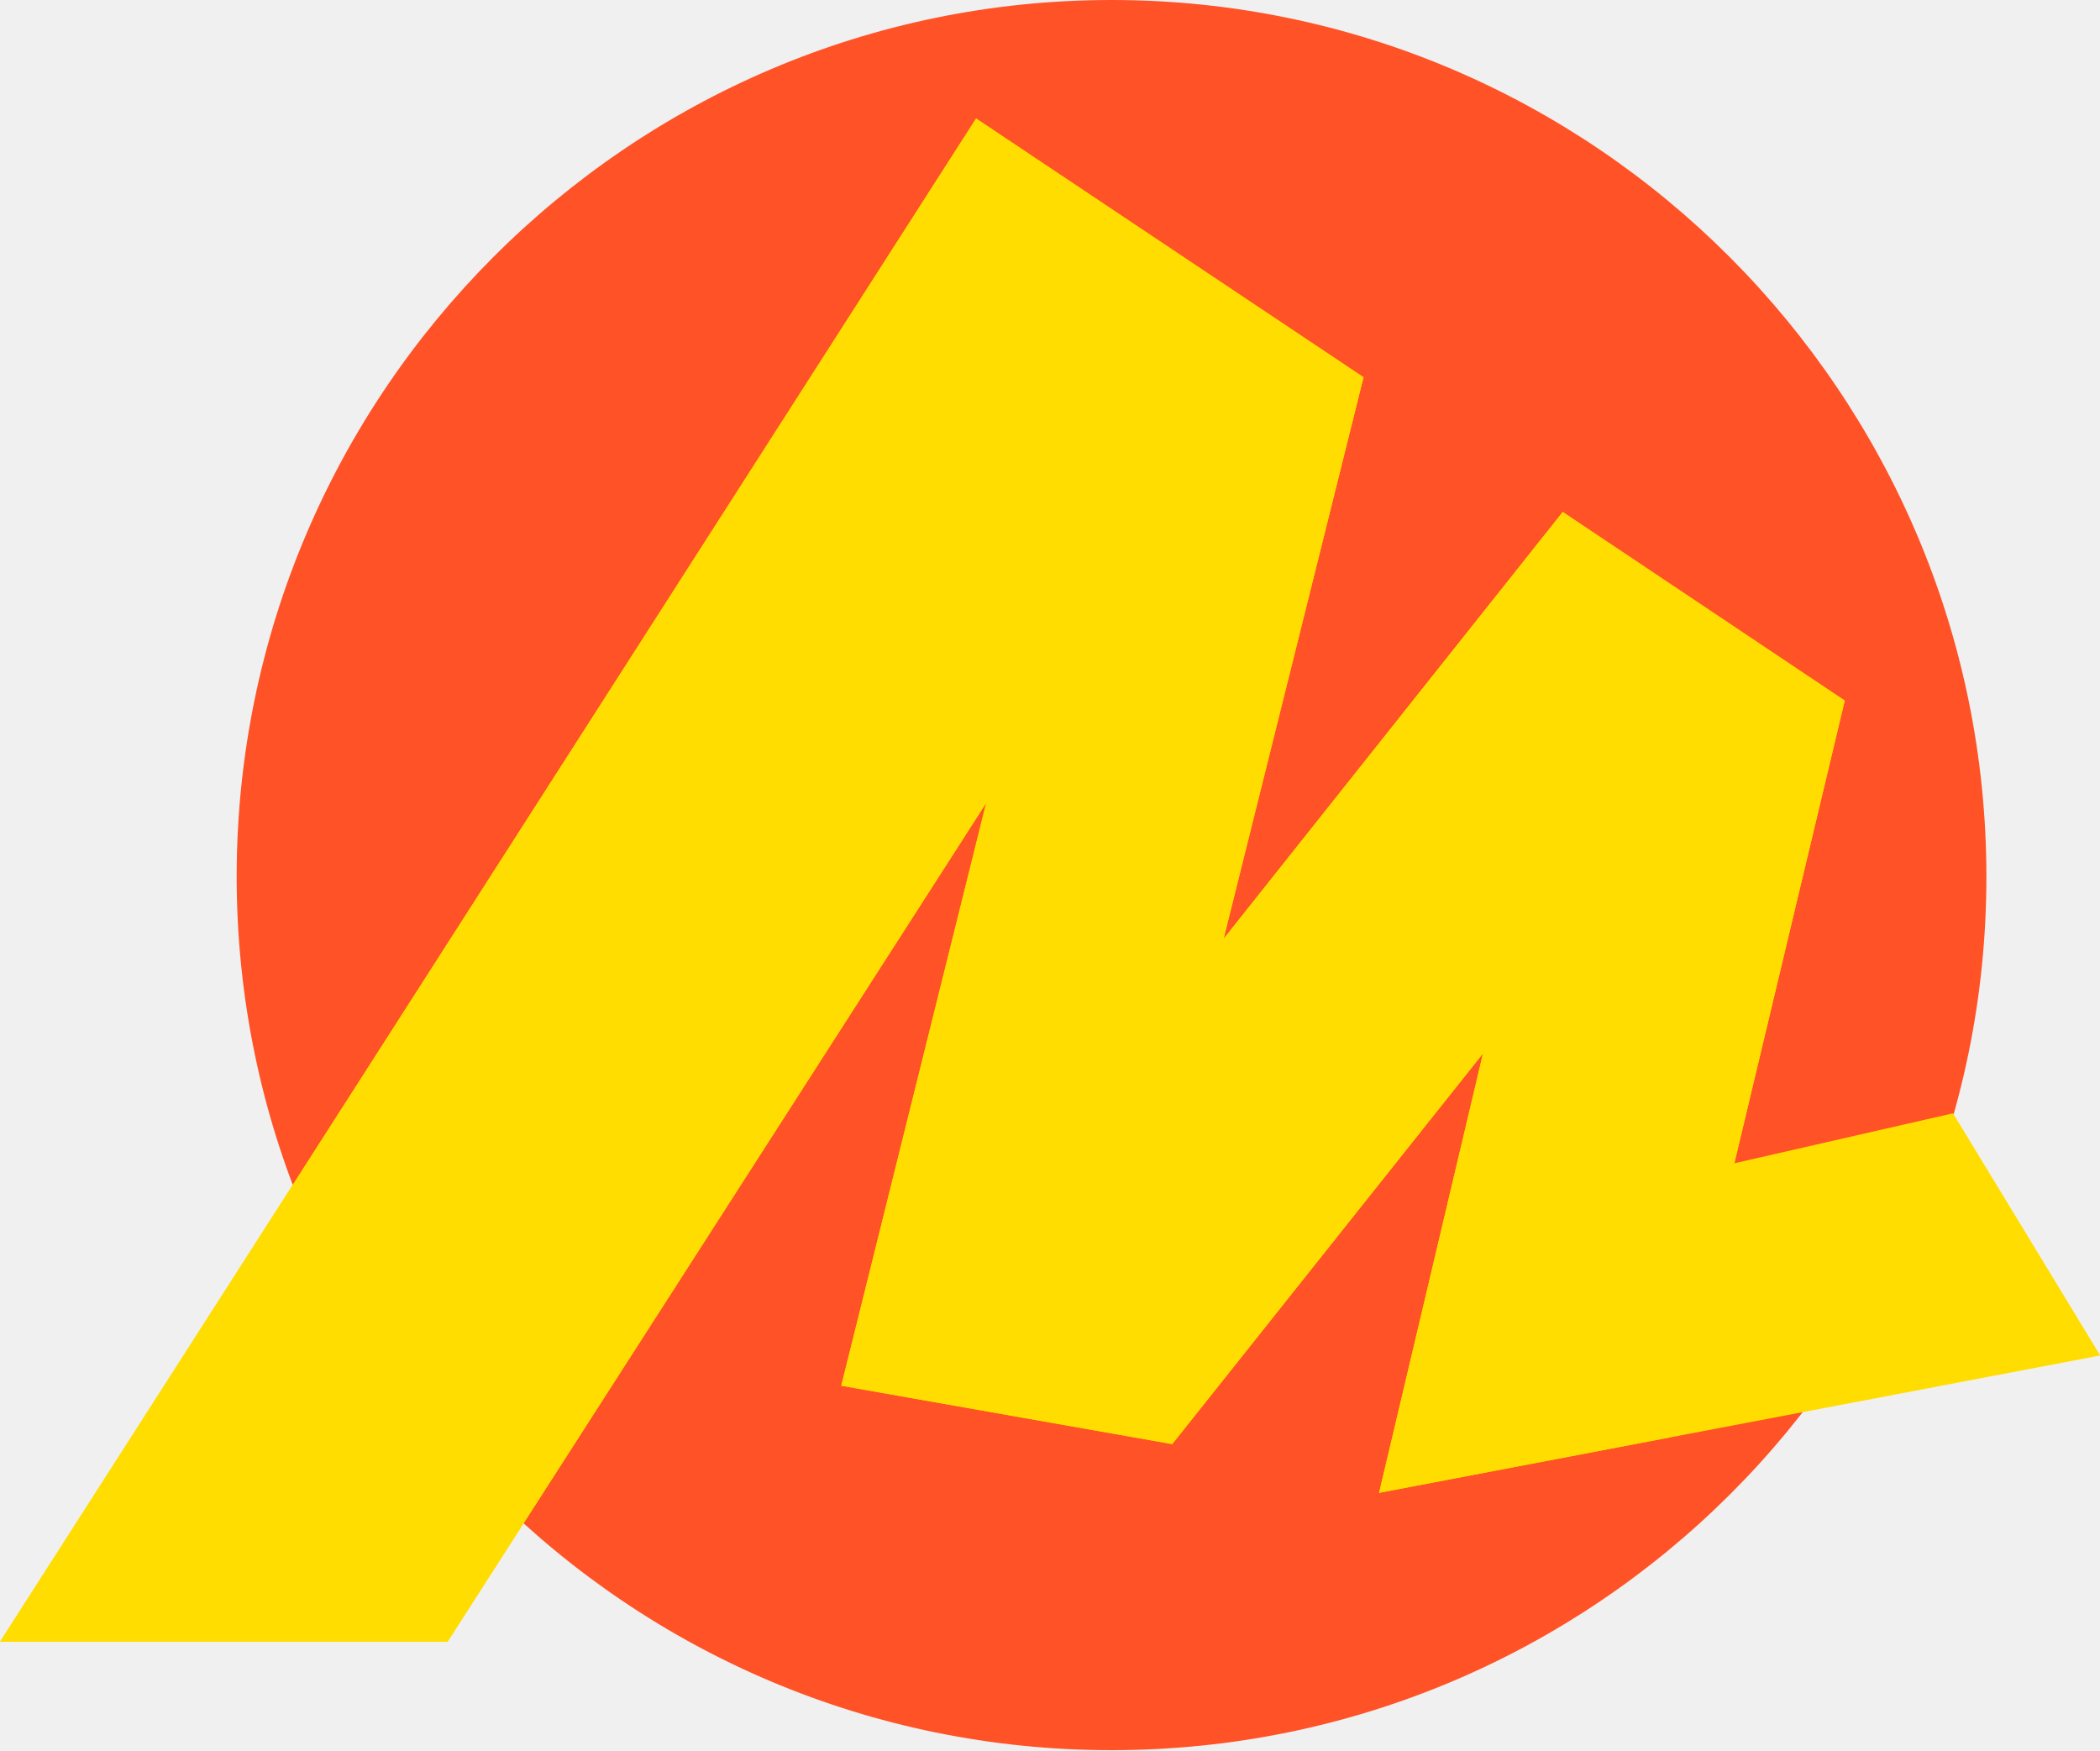
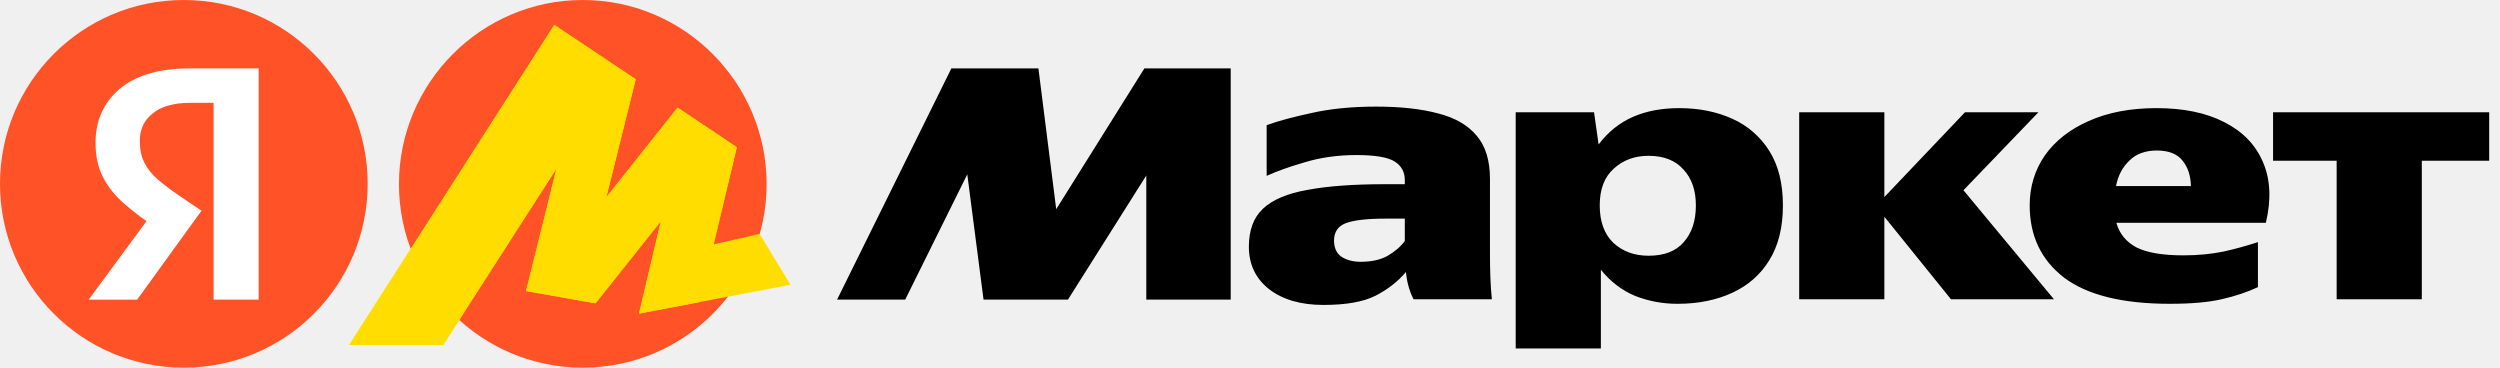
- <svg xmlns="http://www.w3.org/2000/svg" version="1.1" id="Слой_1" x="0px" y="0px" viewBox="0 0 1000 833.2" style="enable-background:new 0 0 1000 833.2;" xml:space="preserve">
-   <style type="text/css">
- 	.st0{fill:#FF5226;}
- 	.st1{fill:#FFDD00;}
- </style>
-   <path class="st0" d="M529.3,833.2c-229.8,0-416.6-186.1-416.6-415.9C112.7,187.5,299.5,0,529.3,0c229.8,0,416.6,187.5,416.6,417.4  C945.9,647.2,759.1,833.2,529.3,833.2z" />
-   <path class="st1" d="M464.8,56.4L0,781.6h213.1l268.5-418l-6.6-3l-74.4,299.1l157.6,27.8l162-203.6l-8.8-4.4l-54.7,231.2l343.4-65.4  L930,530l-123.8,28.3l14.6,16.8l57.6-241.5l-134.3-89.8L568.4,464.9l8.7,4.4l72.2-289.7C649.3,179.6,464.8,56.4,464.8,56.4z" />
-   <path class="st1" d="M464.8,56.4L0,781.6h213.1l268.5-418l-6.6-3l-74.4,299.1l157.6,27.8l162-203.6l-8.8-4.4l-54.7,231.2l138-26.3  l83.8-350.9l-134.3-89.8L568.4,464.9l8.7,4.4l72.2-289.7C649.3,179.6,464.8,56.4,464.8,56.4z" />
+ <svg xmlns="http://www.w3.org/2000/svg" width="204" height="30" viewBox="0 0 204 30" fill="none">
+   <g clip-path="url(#clip0_9407_22851)">
+     <circle cx="15" cy="15" r="15" fill="#FF5226" />
+     <path d="M17.43 24.45V8.39h-1.884c-1.358 0-2.388.288-3.088.865-.7.556-1.05 1.297-1.05 2.224 0 .7.123 1.297.37 1.791s.608.947 1.081 1.359c.474.412 1.071.865 1.792 1.359l1.791 1.204-5.25 7.259H7.238l5.004-6.795 2.347 2.1-1.853-1.174a23.446 23.446 0 01-2.656-2.007c-.742-.66-1.308-1.38-1.699-2.162-.391-.783-.587-1.699-.587-2.749 0-1.812.649-3.274 1.946-4.386 1.318-1.132 3.243-1.698 5.775-1.698h5.59v18.87H17.43z" fill="#fff" />
+   </g>
+   <path d="M47.555 30c-8.275 0-15-6.699-15-14.973C32.555 6.752 39.28 0 47.555 0c8.274 0 15 6.752 15 15.027 0 8.274-6.726 14.973-15 14.973z" fill="#FF5226" />
+   <path d="M45.232 2.03L28.498 28.14h7.671l9.667-15.05-.236-.107-2.68 10.77 5.674 1 5.832-7.33-.316-.157-1.97 8.326 12.363-2.356-2.522-4.154-4.456 1.02.526.605 2.075-8.695-4.834-3.232-6.33 7.96.315.158 2.6-10.43-6.645-4.438z" fill="#FD0" />
+   <path d="M45.232 2.03L28.498 28.14h7.671l9.667-15.05-.236-.107-2.68 10.77 5.674 1 5.832-7.33-.316-.157-1.97 8.326 4.97-.947 3.016-12.633-4.834-3.232-6.33 7.96.315.158 2.6-10.43-6.645-4.438z" fill="#FD0" />
+   <path d="M68.305 24.45l9.327-18.87h7.103l1.452 11.489 7.196-11.49h7.042V24.45h-6.887V14.32l-6.394 10.13h-6.887L78.93 14.227 73.864 24.45h-5.56zm53.276-3.737c0 .639.011 1.267.031 1.884.021.618.062 1.225.124 1.822h-6.394a5.371 5.371 0 01-.37-.926 6.529 6.529 0 01-.247-1.297c-.659.782-1.493 1.43-2.502 1.945-.988.495-2.399.742-4.231.742-1.853 0-3.336-.433-4.448-1.297-1.091-.865-1.636-2.018-1.636-3.46 0-1.338.38-2.367 1.142-3.088.783-.741 1.997-1.256 3.645-1.544 1.647-.31 3.757-.464 6.331-.464h1.606v-.34c0-.658-.278-1.163-.834-1.513-.556-.35-1.596-.525-3.119-.525-1.503 0-2.903.196-4.201.587-1.276.37-2.316.741-3.119 1.112v-4.139c.906-.33 2.121-.659 3.645-.988 1.544-.35 3.304-.525 5.281-.525 1.997 0 3.685.185 5.065.556 1.38.35 2.43.957 3.15 1.822.721.844 1.081 2.018 1.081 3.521v6.115zm2.1-11.55h6.394l.37 2.624c.783-1.029 1.719-1.78 2.811-2.254 1.091-.474 2.347-.71 3.768-.71 1.606 0 3.047.288 4.324.864a6.824 6.824 0 013.026 2.626c.742 1.173 1.112 2.656 1.112 4.447s-.37 3.284-1.112 4.478c-.72 1.174-1.729 2.06-3.026 2.656-1.298.598-2.78.896-4.448.896a9.387 9.387 0 01-3.49-.649c-1.071-.452-1.997-1.163-2.779-2.13v6.424h-6.95V9.162zm41.942 7.597c0-1.524.412-2.883 1.236-4.077.844-1.194 2.038-2.13 3.582-2.81 1.565-.7 3.408-1.05 5.529-1.05 2.203 0 4.046.38 5.528 1.142 1.503.762 2.553 1.843 3.15 3.243.618 1.4.7 3.058.247 4.973h-12.199c.247.885.793 1.554 1.637 2.007.865.433 2.141.649 3.829.649 1.174 0 2.265-.103 3.274-.31a29.001 29.001 0 002.811-.771v3.675c-.886.412-1.874.741-2.965.988-1.071.247-2.481.371-4.231.371-3.851 0-6.723-.71-8.617-2.131-1.874-1.441-2.811-3.408-2.811-5.9zm19.859-7.598h17.636v3.954h-5.498v11.303h-6.949V13.116h-5.189V9.162zm-38.668 0h6.949v6.918l6.579-6.918h5.992l-6.116 6.362 7.382 8.895h-8.401l-5.436-6.733v6.733h-6.949V9.162zm29.187 3.12c-.948 0-1.699.278-2.255.834-.556.535-.916 1.225-1.081 2.069h6.115c-.02-.844-.247-1.534-.679-2.07-.433-.555-1.133-.833-2.1-.833zm-37.618 4.478c0-1.236-.34-2.214-1.02-2.934-.658-.741-1.606-1.112-2.841-1.112-1.132 0-2.08.35-2.841 1.05-.762.68-1.143 1.678-1.143 2.996s.37 2.337 1.112 3.058c.762.7 1.719 1.05 2.872 1.05 1.277 0 2.234-.371 2.872-1.112.659-.741.989-1.74.989-2.996zm-23.751 1.08h-1.575c-1.503 0-2.584.125-3.243.372-.638.247-.957.72-.957 1.42 0 .597.206 1.04.617 1.328.433.268.947.402 1.545.402.906 0 1.647-.165 2.223-.494.597-.35 1.061-.752 1.39-1.205v-1.822z" fill="#000" />
+   <defs>
+     <clipPath id="clip0_9407_22851">
+       <path fill="#fff" d="M0 0h30v30H0z" />
+     </clipPath>
+   </defs>
</svg>
